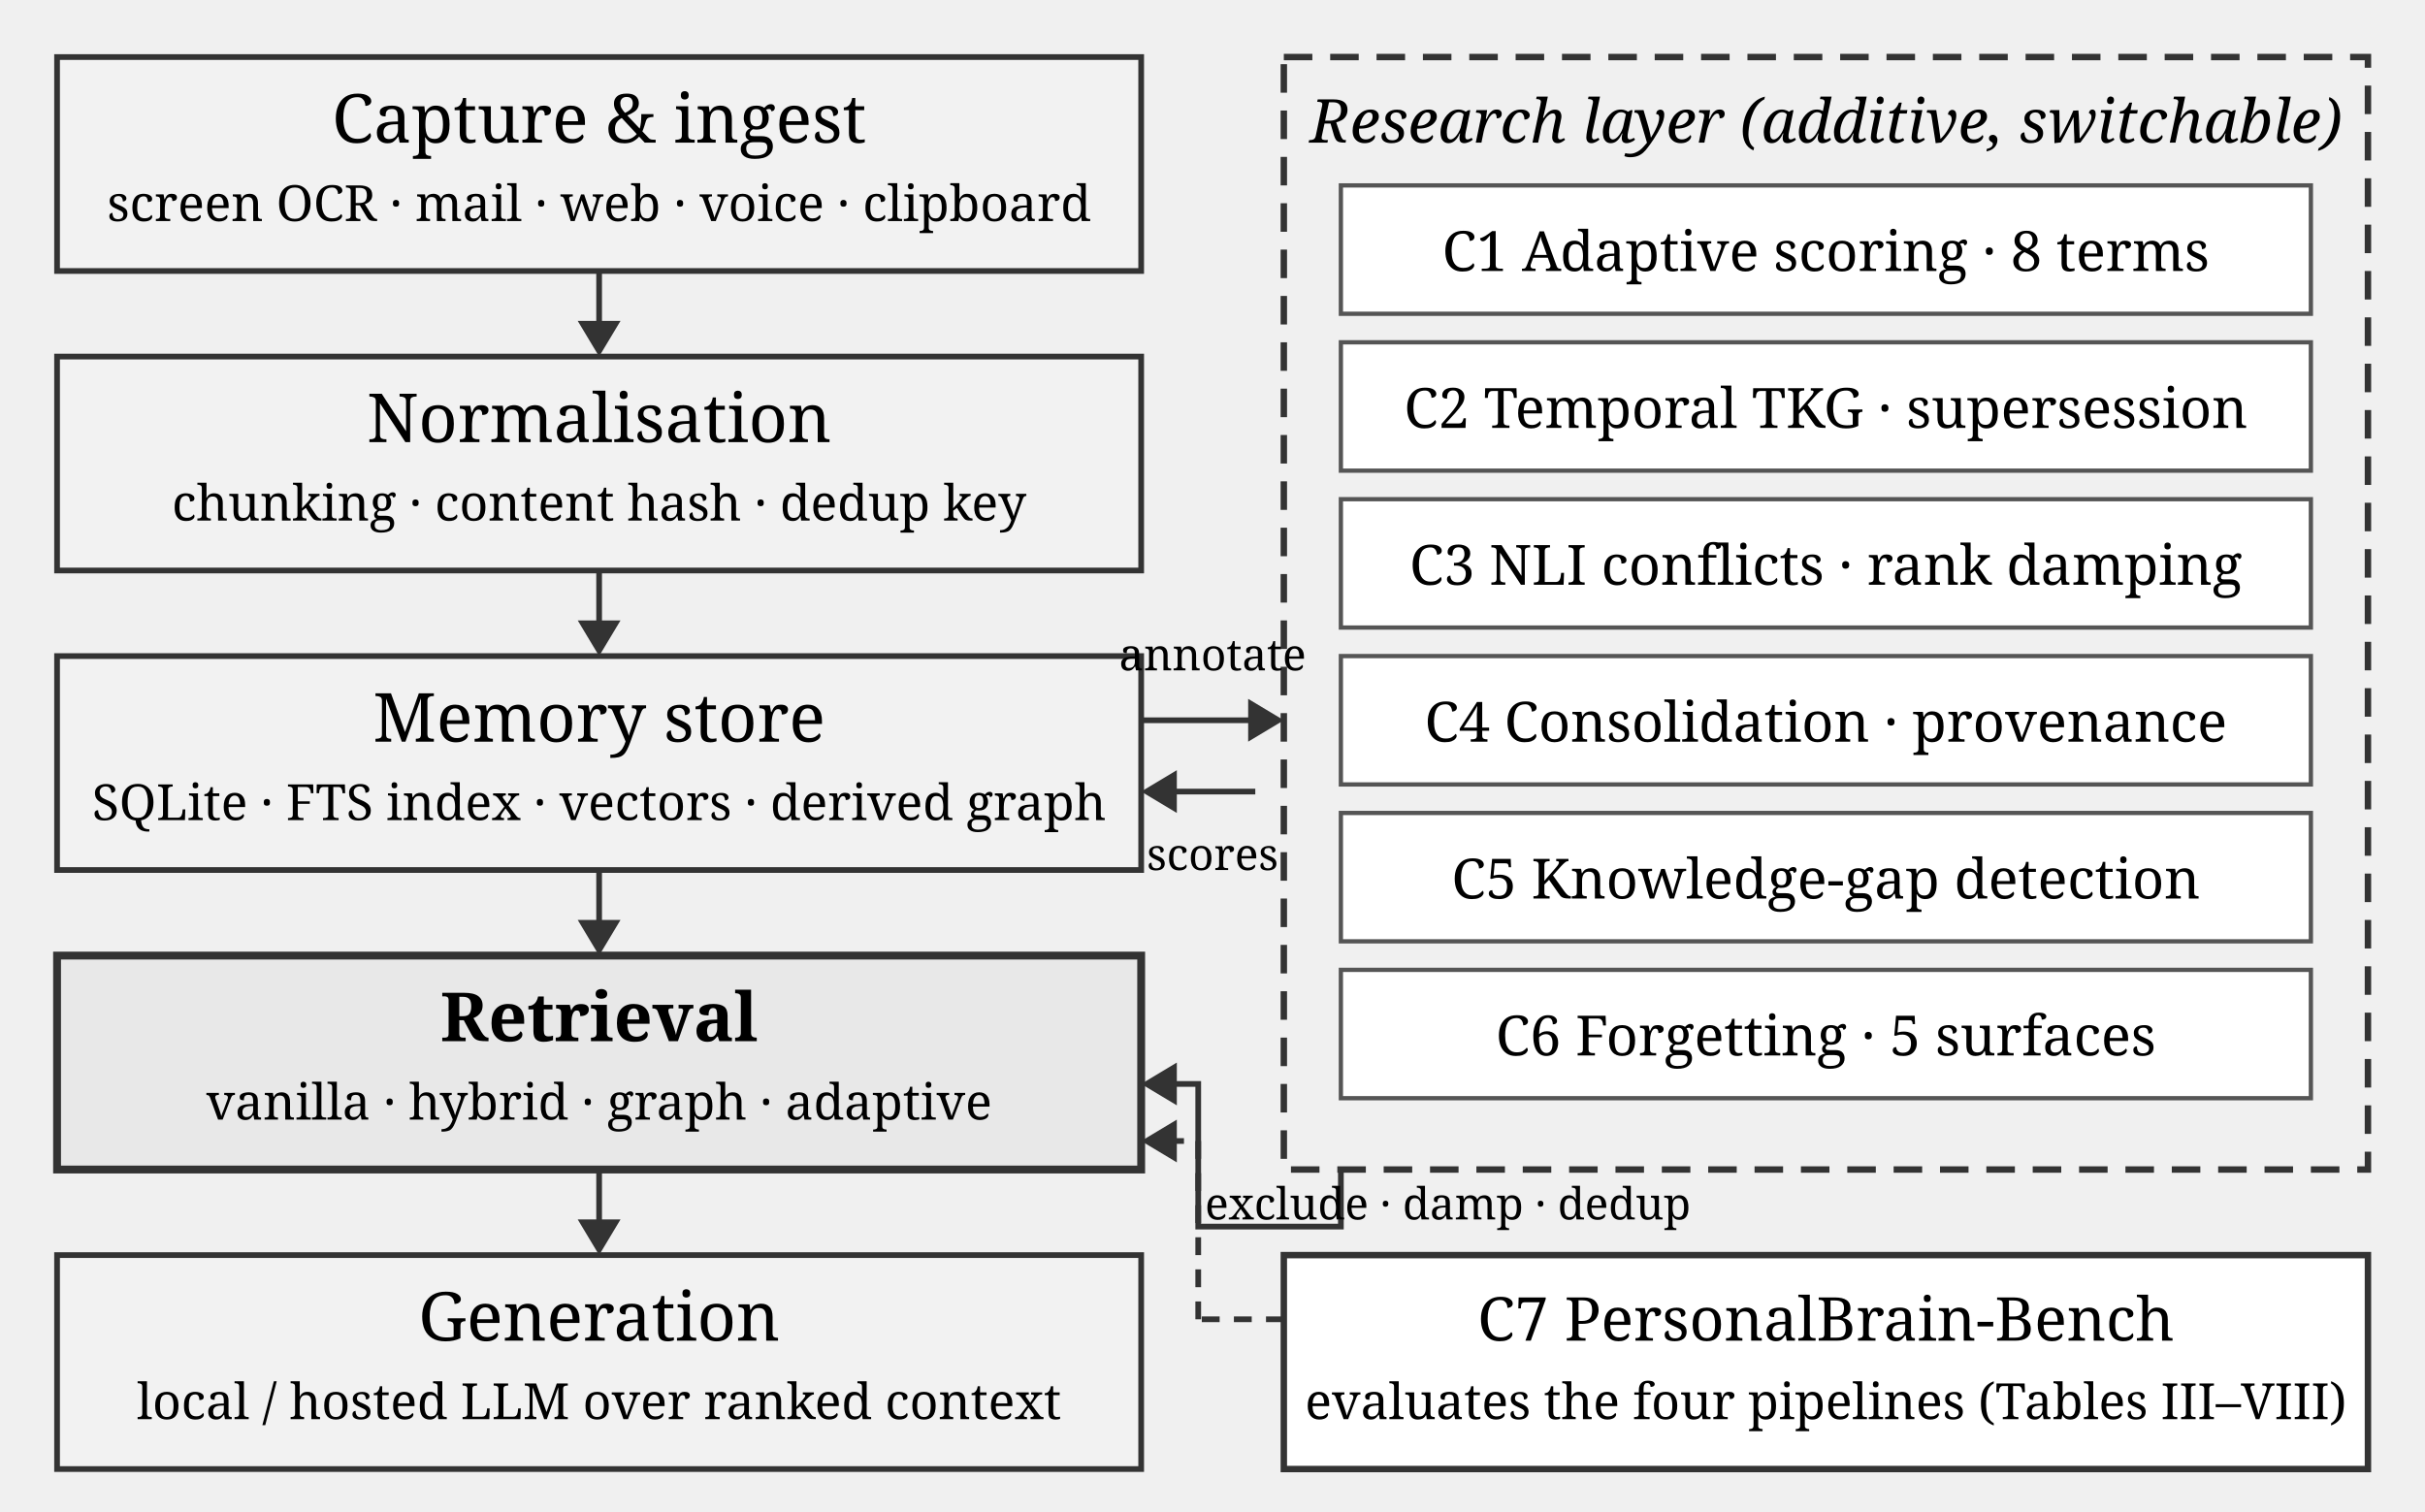
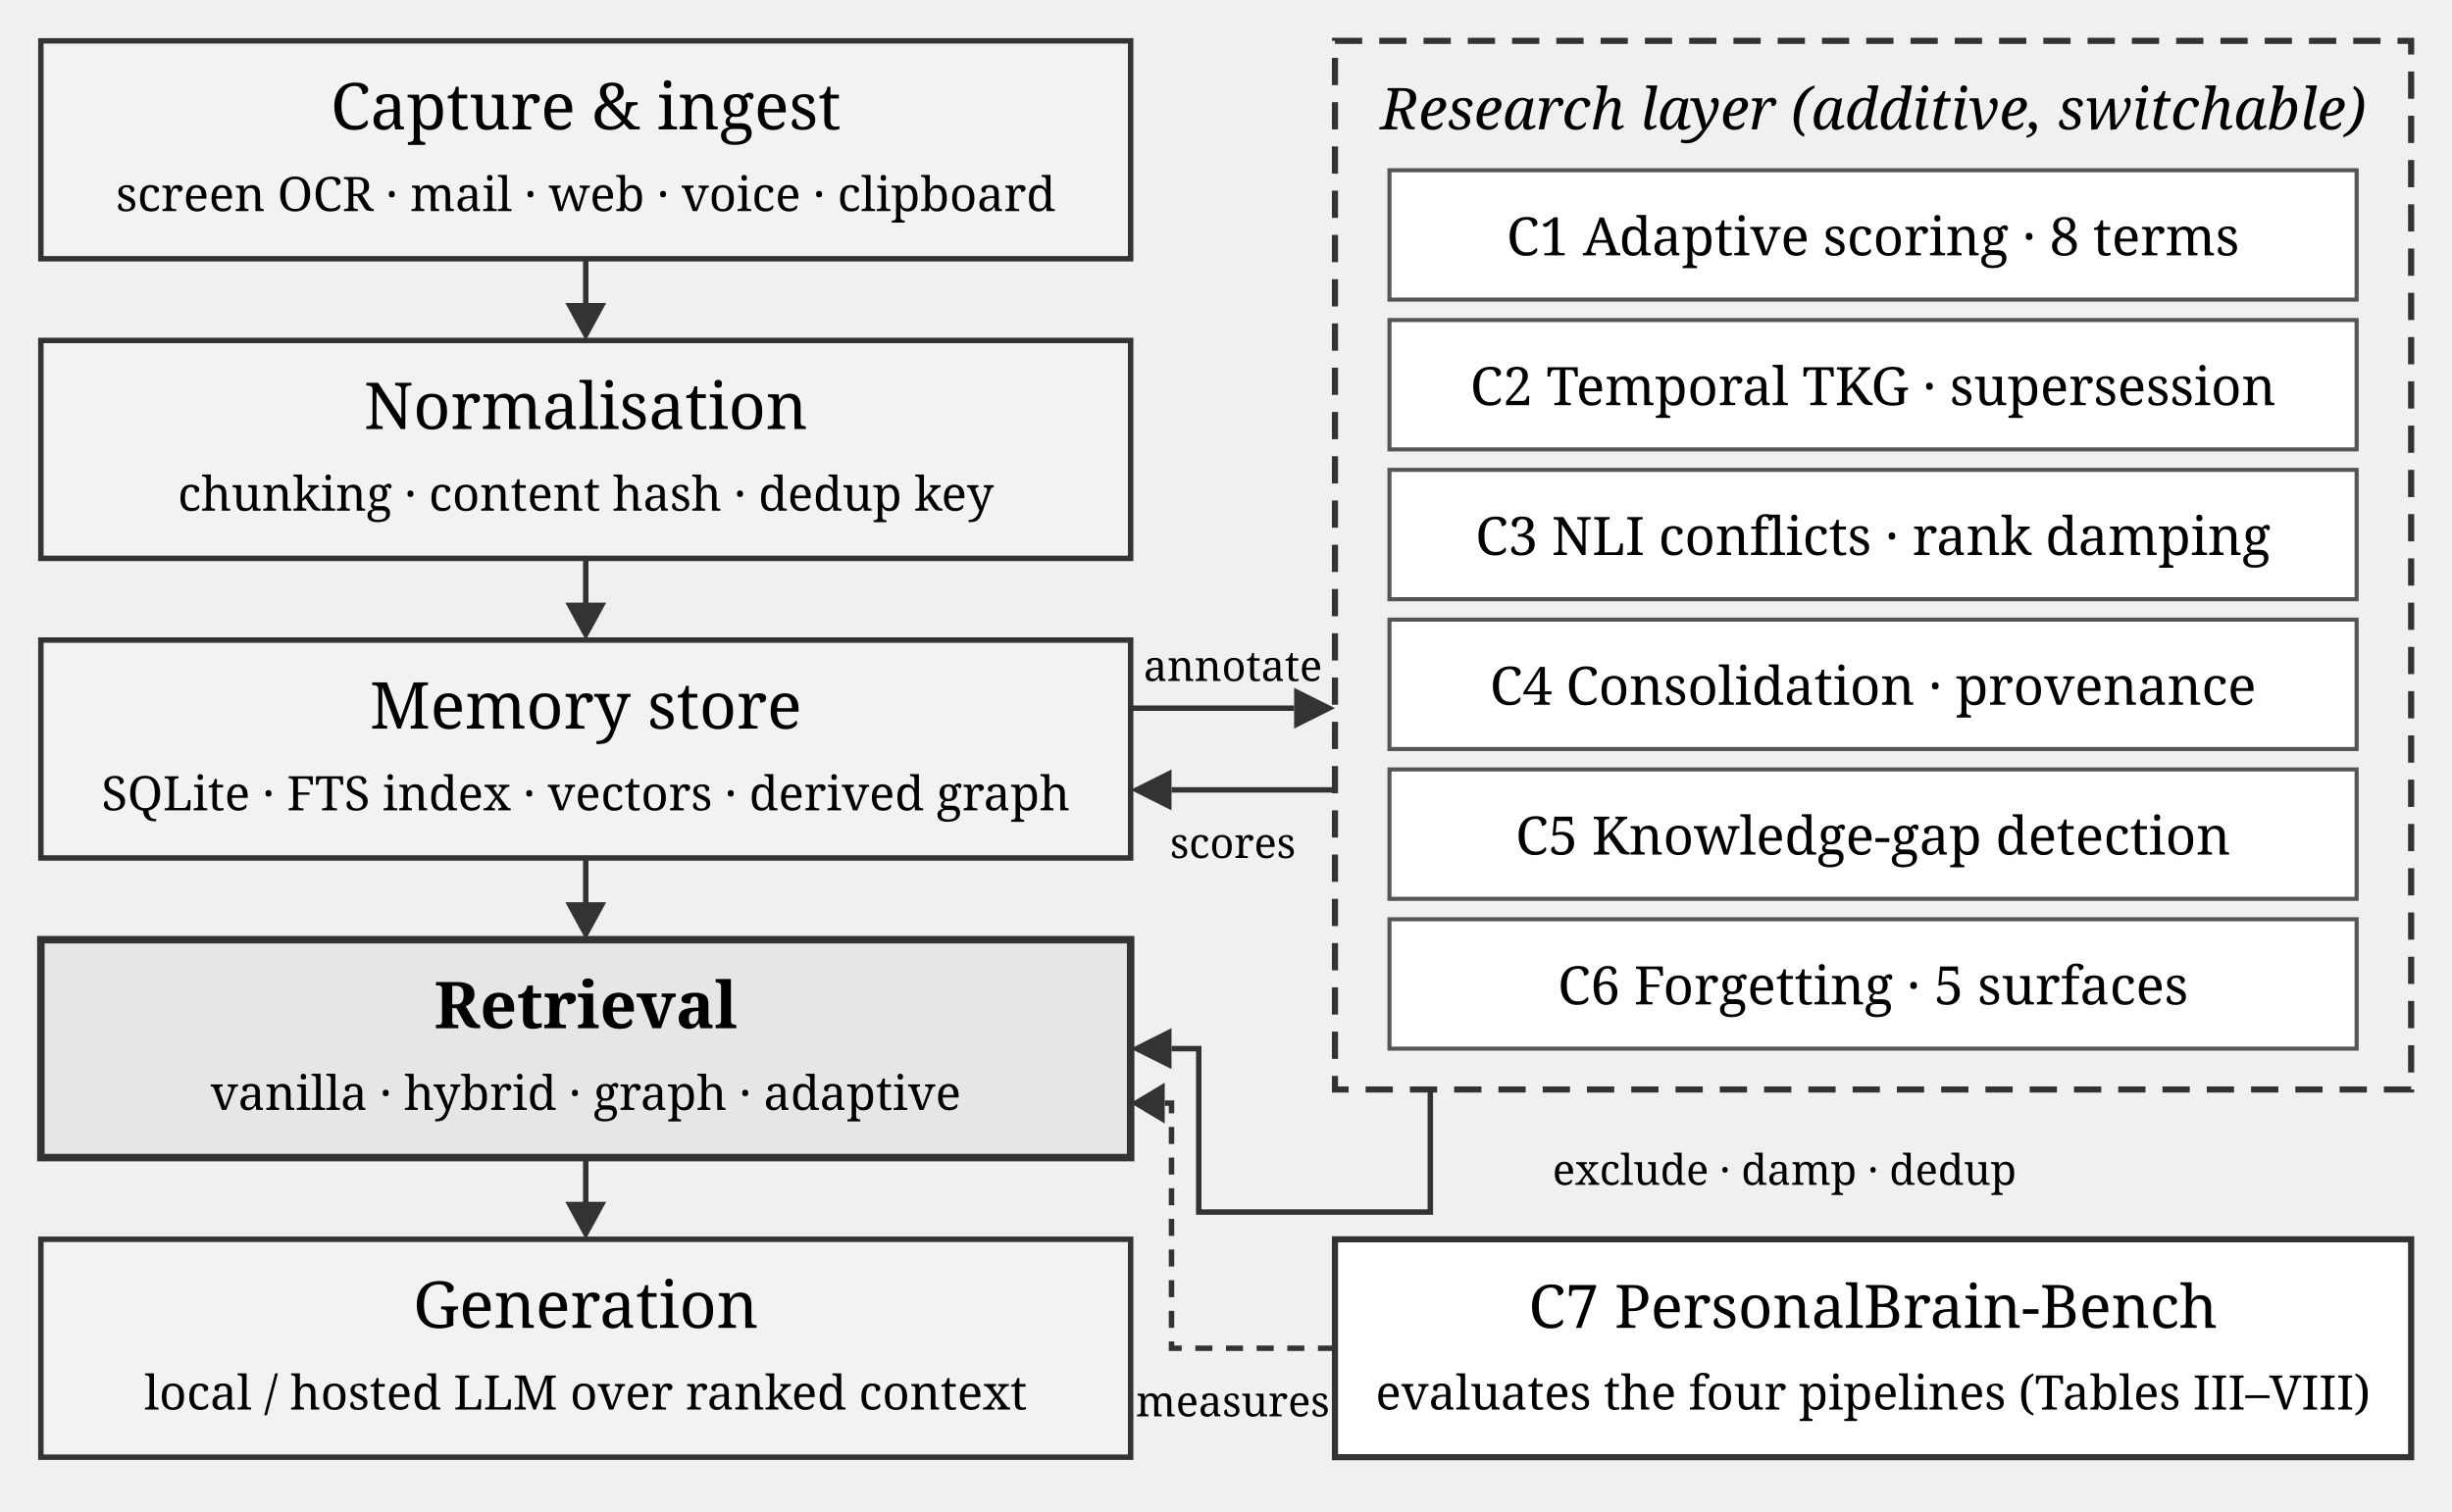
- <svg xmlns="http://www.w3.org/2000/svg" width="340" height="212" viewBox="0 0 340 212" font-family="Libertinus Serif, serif">
-   <defs />
-   <rect x="8" y="8" width="152" height="30" fill="#f2f2f2" stroke="#333" stroke-width="0.8" />
-   <text x="84" y="20" text-anchor="middle" font-size="9.5">Capture &amp; ingest</text>
-   <text x="84" y="31" text-anchor="middle" font-size="7">screen OCR · mail · web · voice · clipboard</text>
-   <line x1="84" y1="38" x2="84" y2="46" stroke="#333" stroke-width="0.8" />
-   <polygon points="84,50 81,45 87,45" fill="#333" />
-   <rect x="8" y="50" width="152" height="30" fill="#f2f2f2" stroke="#333" stroke-width="0.8" />
-   <text x="84" y="62" text-anchor="middle" font-size="9.5">Normalisation</text>
-   <text x="84" y="73" text-anchor="middle" font-size="7">chunking · content hash · dedup key</text>
-   <line x1="84" y1="80" x2="84" y2="88" stroke="#333" stroke-width="0.8" />
-   <polygon points="84,92 81,87 87,87" fill="#333" />
-   <rect x="8" y="92" width="152" height="30" fill="#f2f2f2" stroke="#333" stroke-width="0.8" />
-   <text x="84" y="104" text-anchor="middle" font-size="9.5">Memory store</text>
-   <text x="84" y="115" text-anchor="middle" font-size="7">SQLite · FTS index · vectors · derived graph</text>
-   <line x1="84" y1="122" x2="84" y2="130" stroke="#333" stroke-width="0.8" />
-   <polygon points="84,134 81,129 87,129" fill="#333" />
-   <rect x="8" y="134" width="152" height="30" fill="#e8e8e8" stroke="#333" stroke-width="1.1" />
-   <text x="84" y="146" text-anchor="middle" font-size="9.5" font-weight="bold">Retrieval</text>
-   <text x="84" y="157" text-anchor="middle" font-size="7">vanilla · hybrid · graph · adaptive</text>
-   <line x1="84" y1="164" x2="84" y2="172" stroke="#333" stroke-width="0.8" />
-   <polygon points="84,176 81,171 87,171" fill="#333" />
-   <rect x="8" y="176" width="152" height="30" fill="#f2f2f2" stroke="#333" stroke-width="0.8" />
-   <text x="84" y="188" text-anchor="middle" font-size="9.5">Generation</text>
-   <text x="84" y="199" text-anchor="middle" font-size="7">local / hosted LLM over ranked context</text>
-   <rect x="180" y="8" width="152" height="156" fill="none" stroke="#333" stroke-width="0.9" stroke-dasharray="4 2.5" />
-   <text x="256" y="20" text-anchor="middle" font-size="8.5" font-style="italic">Research layer (additive, switchable)</text>
-   <rect x="188" y="26" width="136" height="18" fill="#ffffff" stroke="#555" stroke-width="0.6" />
-   <text x="256" y="38" text-anchor="middle" font-size="7.8">C1  Adaptive scoring · 8 terms</text>
-   <rect x="188" y="48" width="136" height="18" fill="#ffffff" stroke="#555" stroke-width="0.6" />
-   <text x="256" y="60" text-anchor="middle" font-size="7.8">C2  Temporal TKG · supersession</text>
-   <rect x="188" y="70" width="136" height="18" fill="#ffffff" stroke="#555" stroke-width="0.6" />
-   <text x="256" y="82" text-anchor="middle" font-size="7.8">C3  NLI conflicts · rank damping</text>
-   <rect x="188" y="92" width="136" height="18" fill="#ffffff" stroke="#555" stroke-width="0.6" />
-   <text x="256" y="104" text-anchor="middle" font-size="7.8">C4  Consolidation · provenance</text>
-   <rect x="188" y="114" width="136" height="18" fill="#ffffff" stroke="#555" stroke-width="0.6" />
-   <text x="256" y="126" text-anchor="middle" font-size="7.8">C5  Knowledge-gap detection</text>
-   <rect x="188" y="136" width="136" height="18" fill="#ffffff" stroke="#555" stroke-width="0.6" />
-   <text x="256" y="148" text-anchor="middle" font-size="7.8">C6  Forgetting · 5 surfaces</text>
-   <rect x="180" y="176" width="152" height="30" fill="#ffffff" stroke="#333" stroke-width="0.9" />
-   <text x="256" y="188" text-anchor="middle" font-size="8.5">C7  PersonalBrain-Bench</text>
-   <text x="256" y="199" text-anchor="middle" font-size="7">evaluates the four pipelines (Tables III–VIII)</text>
-   <line x1="160" y1="101" x2="176" y2="101" stroke="#333" stroke-width="0.8" />
-   <polygon points="180,101 175,98 175,104" fill="#333" />
-   <line x1="176" y1="111" x2="164" y2="111" stroke="#333" stroke-width="0.8" />
-   <polygon points="160,111 165,108 165,114" fill="#333" />
-   <text x="170" y="94" text-anchor="middle" font-size="6.2">annotate</text>
-   <text x="170" y="122" text-anchor="middle" font-size="6.2">scores</text>
-   <path d="M 188 164 L 188 172 L 168 172 L 168 152 L 164 152" fill="none" stroke="#333" stroke-width="0.8" />
-   <polygon points="160,152 165,149 165,155" fill="#333" />
-   <text x="203" y="171" text-anchor="middle" font-size="6.2">exclude · damp · dedup</text>
-   <line x1="180" y1="185" x2="168" y2="185" stroke="#333" stroke-width="0.8" stroke-dasharray="2.5 2" />
-   <path d="M 168 185 L 168 160 L 164 160" fill="none" stroke="#333" stroke-width="0.8" stroke-dasharray="2.5 2" />
-   <polygon points="160,160 165,157 165,163" fill="#333" />
+ <svg xmlns="http://www.w3.org/2000/svg" width="360" height="222" viewBox="0 0 360 222" font-family="Libertinus Serif, serif">
+   <rect x="6" y="6" width="160" height="32" fill="#f2f2f2" stroke="#333" stroke-width="0.8" />
+   <text x="86" y="19" text-anchor="middle" font-size="9.5">Capture &amp; ingest</text>
+   <text x="86" y="31" text-anchor="middle" font-size="7">screen OCR · mail · web · voice · clipboard</text>
+   <line x1="86" y1="38" x2="86" y2="45" stroke="#333" stroke-width="0.8" />
+   <polygon points="86,50 83,44.5 89,44.5" fill="#333" />
+   <rect x="6" y="50" width="160" height="32" fill="#f2f2f2" stroke="#333" stroke-width="0.8" />
+   <text x="86" y="63" text-anchor="middle" font-size="9.5">Normalisation</text>
+   <text x="86" y="75" text-anchor="middle" font-size="7">chunking · content hash · dedup key</text>
+   <line x1="86" y1="82" x2="86" y2="89" stroke="#333" stroke-width="0.8" />
+   <polygon points="86,94 83,88.5 89,88.5" fill="#333" />
+   <rect x="6" y="94" width="160" height="32" fill="#f2f2f2" stroke="#333" stroke-width="0.8" />
+   <text x="86" y="107" text-anchor="middle" font-size="9.5">Memory store</text>
+   <text x="86" y="119" text-anchor="middle" font-size="7">SQLite · FTS index · vectors · derived graph</text>
+   <line x1="86" y1="126" x2="86" y2="133" stroke="#333" stroke-width="0.8" />
+   <polygon points="86,138 83,132.5 89,132.5" fill="#333" />
+   <rect x="6" y="138" width="160" height="32" fill="#e6e6e6" stroke="#333" stroke-width="1.1" />
+   <text x="86" y="151" text-anchor="middle" font-size="9.5" font-weight="bold">Retrieval</text>
+   <text x="86" y="163" text-anchor="middle" font-size="7">vanilla · hybrid · graph · adaptive</text>
+   <line x1="86" y1="170" x2="86" y2="177" stroke="#333" stroke-width="0.8" />
+   <polygon points="86,182 83,176.5 89,176.5" fill="#333" />
+   <rect x="6" y="182" width="160" height="32" fill="#f2f2f2" stroke="#333" stroke-width="0.8" />
+   <text x="86" y="195" text-anchor="middle" font-size="9.5">Generation</text>
+   <text x="86" y="207" text-anchor="middle" font-size="7">local / hosted LLM over ranked context</text>
+   <rect x="196" y="6" width="158" height="154" fill="none" stroke="#333" stroke-width="0.9" stroke-dasharray="4 2.5" />
+   <text x="275" y="19" text-anchor="middle" font-size="8.5" font-style="italic">Research layer (additive, switchable)</text>
+   <rect x="204" y="25" width="142" height="19" fill="#ffffff" stroke="#555" stroke-width="0.6" />
+   <text x="275" y="37.5" text-anchor="middle" font-size="7.8">C1  Adaptive scoring · 8 terms</text>
+   <rect x="204" y="47" width="142" height="19" fill="#ffffff" stroke="#555" stroke-width="0.6" />
+   <text x="275" y="59.5" text-anchor="middle" font-size="7.8">C2  Temporal TKG · supersession</text>
+   <rect x="204" y="69" width="142" height="19" fill="#ffffff" stroke="#555" stroke-width="0.6" />
+   <text x="275" y="81.5" text-anchor="middle" font-size="7.8">C3  NLI conflicts · rank damping</text>
+   <rect x="204" y="91" width="142" height="19" fill="#ffffff" stroke="#555" stroke-width="0.6" />
+   <text x="275" y="103.5" text-anchor="middle" font-size="7.8">C4  Consolidation · provenance</text>
+   <rect x="204" y="113" width="142" height="19" fill="#ffffff" stroke="#555" stroke-width="0.6" />
+   <text x="275" y="125.5" text-anchor="middle" font-size="7.8">C5  Knowledge-gap detection</text>
+   <rect x="204" y="135" width="142" height="19" fill="#ffffff" stroke="#555" stroke-width="0.6" />
+   <text x="275" y="147.5" text-anchor="middle" font-size="7.8">C6  Forgetting · 5 surfaces</text>
+   <rect x="196" y="182" width="158" height="32" fill="#ffffff" stroke="#333" stroke-width="0.9" />
+   <text x="275" y="195" text-anchor="middle" font-size="8.8">C7  PersonalBrain-Bench</text>
+   <text x="275" y="207" text-anchor="middle" font-size="7">evaluates the four pipelines (Tables III–VIII)</text>
+   <line x1="166" y1="104" x2="190" y2="104" stroke="#333" stroke-width="0.8" />
+   <polygon points="196,104 190,101 190,107" fill="#333" />
+   <text x="181" y="100" text-anchor="middle" font-size="6.2">annotate</text>
+   <line x1="196" y1="116" x2="172" y2="116" stroke="#333" stroke-width="0.8" />
+   <polygon points="166,116 172,113 172,119" fill="#333" />
+   <text x="181" y="126" text-anchor="middle" font-size="6.2">scores</text>
+   <path d="M 210 160 L 210 178 L 176 178 L 176 154 L 172 154" fill="none" stroke="#333" stroke-width="0.8" />
+   <polygon points="166,154 172,151 172,157" fill="#333" />
+   <text x="262" y="174" text-anchor="middle" font-size="6.2">exclude · damp · dedup</text>
+   <path d="M 196 198 L 172 198 L 172 162 L 170 162" fill="none" stroke="#333" stroke-width="0.8" stroke-dasharray="2.5 2" />
+   <polygon points="166,162 171,159 171,165" fill="#333" />
+   <text x="181" y="208" text-anchor="middle" font-size="6.2">measures</text>
</svg>
